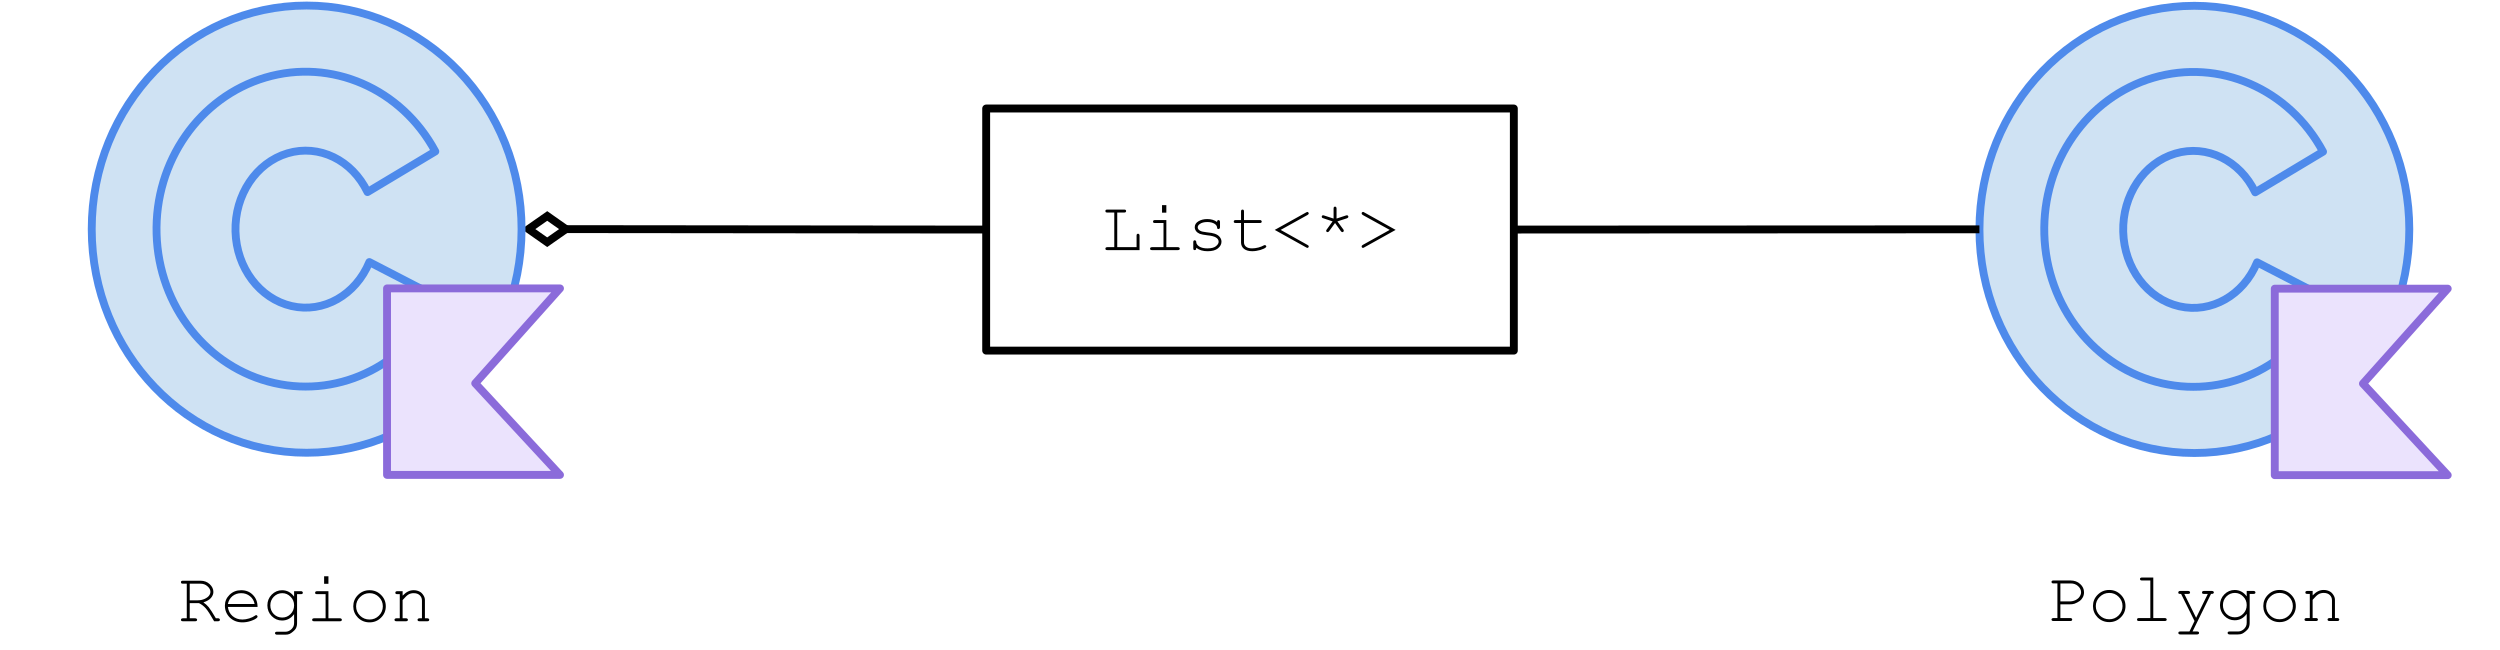
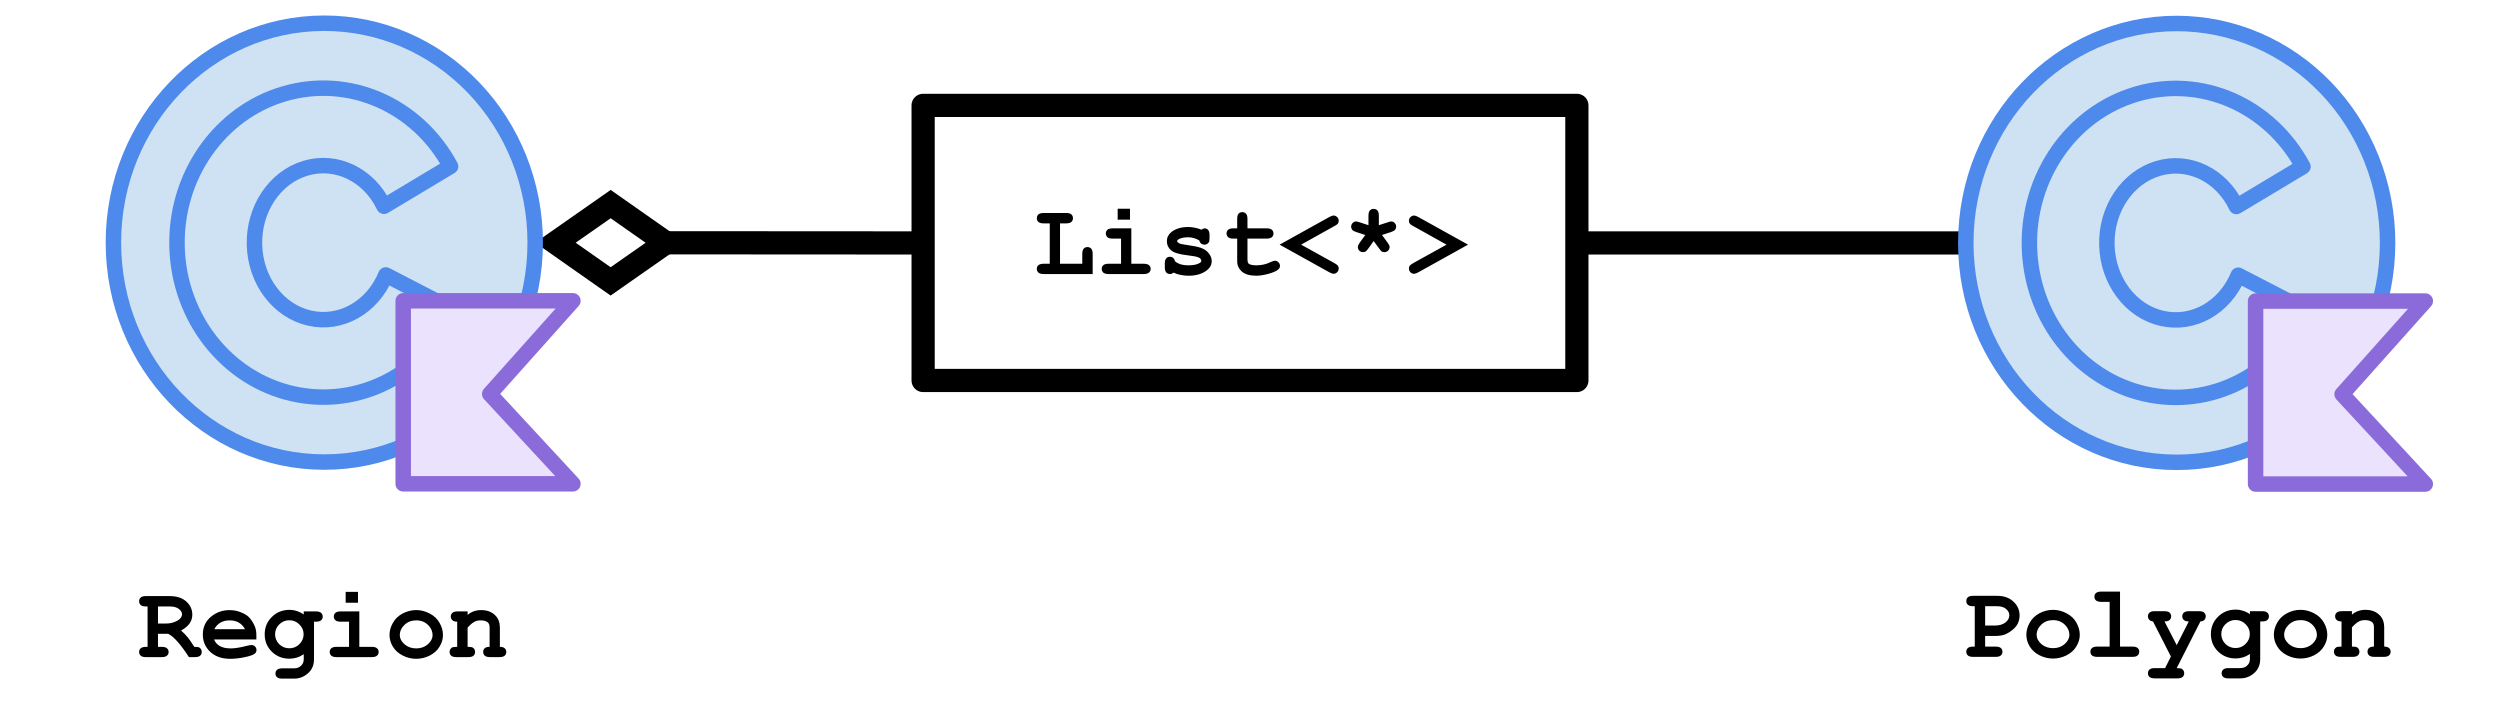
- <svg xmlns="http://www.w3.org/2000/svg" version="1.1" viewBox="0.0 0.0 317.102 82.394" fill="none" stroke="none" stroke-linecap="square" stroke-miterlimit="10">
+ <svg xmlns="http://www.w3.org/2000/svg" version="1.1" viewBox="0.0 0.0 323.15 91.843" fill="none" stroke="none" stroke-linecap="square" stroke-miterlimit="10">
  <clipPath id="p.0">
-     <path d="m0 0l317.102 0l0 82.394l-317.102 0l0 -82.394z" clip-rule="nonzero" />
+     <path d="m0 0l323.15 0l0 91.843l-323.15 0l0 -91.843z" clip-rule="nonzero" />
  </clipPath>
  <g clip-path="url(#p.0)">
-     <path fill="#000000" fill-opacity="0.0" d="m0 0l317.102 0l0 82.394l-317.102 0z" fill-rule="evenodd" />
-     <path fill="#cfe2f3" d="m251.076 29.098l0 0c0 -15.664 12.205 -28.362 27.26 -28.362l0 0c7.23 0 14.163 2.988 19.276 8.307c5.112 5.319 7.984 12.533 7.984 20.055l0 0c0 15.664 -12.205 28.362 -27.26 28.362l0 0c-15.055 0 -27.26 -12.698 -27.26 -28.362z" fill-rule="evenodd" />
-     <path stroke="#4e8aeb" stroke-width="1.0" stroke-linejoin="round" stroke-linecap="butt" d="m251.076 29.098l0 0c0 -15.664 12.205 -28.362 27.26 -28.362l0 0c7.23 0 14.163 2.988 19.276 8.307c5.112 5.319 7.984 12.533 7.984 20.055l0 0c0 15.664 -12.205 28.362 -27.26 28.362l0 0c-15.055 0 -27.26 -12.698 -27.26 -28.362z" fill-rule="evenodd" />
-     <path fill="#cfe2f3" d="m295.196 37.876l0 0c-3.822 8.244 -12.474 12.676 -20.973 10.742c-8.498 -1.934 -14.654 -9.735 -14.92 -18.909c-0.266 -9.174 5.426 -17.358 13.797 -19.837c8.371 -2.479 17.264 1.386 21.556 9.368l-8.601 5.155c-1.951 -4.073 -6.151 -6.109 -10.142 -4.918c-3.991 1.191 -6.725 5.297 -6.603 9.915c0.122 4.618 3.069 8.536 7.116 9.461c4.047 0.925 8.132 -1.385 9.864 -5.58z" fill-rule="evenodd" />
-     <path stroke="#4e8aeb" stroke-width="1.0" stroke-linejoin="round" stroke-linecap="butt" d="m295.196 37.876l0 0c-3.822 8.244 -12.474 12.676 -20.973 10.742c-8.498 -1.934 -14.654 -9.735 -14.92 -18.909c-0.266 -9.174 5.426 -17.358 13.797 -19.837c8.371 -2.479 17.264 1.386 21.556 9.368l-8.601 5.155c-1.951 -4.073 -6.151 -6.109 -10.142 -4.918c-3.991 1.191 -6.725 5.297 -6.603 9.915c0.122 4.618 3.069 8.536 7.116 9.461c4.047 0.925 8.132 -1.385 9.864 -5.58z" fill-rule="evenodd" />
-     <path fill="#000000" fill-opacity="0.0" d="m239.548 60.808l77.575 0l0 20.85l-77.575 0z" fill-rule="evenodd" />
-     <path fill="#000000" d="m261.339 76.659l0 1.734l1.266 0q0.125 0 0.172 0.062q0.062 0.047 0.062 0.125q0 0.078 -0.062 0.141q-0.047 0.047 -0.172 0.047l-2.141 0q-0.125 0 -0.188 -0.047q-0.062 -0.062 -0.062 -0.141q0 -0.078 0.062 -0.125q0.062 -0.062 0.188 -0.062l0.5 0l0 -4.391l-0.5 0q-0.125 0 -0.188 -0.047q-0.062 -0.062 -0.062 -0.141q0 -0.094 0.062 -0.141q0.062 -0.047 0.188 -0.047l2.141 0q0.766 0 1.25 0.453q0.484 0.438 0.484 1.047q0 0.359 -0.156 0.641q-0.156 0.281 -0.375 0.453q-0.344 0.234 -0.688 0.359q-0.25 0.078 -0.641 0.078l-1.141 0zm0 -0.375l1.172 0q0.406 0 0.766 -0.172q0.359 -0.188 0.516 -0.453q0.172 -0.266 0.172 -0.531q0 -0.438 -0.375 -0.781q-0.375 -0.344 -0.938 -0.344l-1.312 0l0 2.281zm8.26 0.594q0 0.844 -0.609 1.438q-0.594 0.594 -1.453 0.594q-0.859 0 -1.469 -0.594q-0.594 -0.609 -0.594 -1.438q0 -0.844 0.594 -1.438q0.609 -0.609 1.469 -0.609q0.859 0 1.453 0.594q0.609 0.594 0.609 1.453zm-0.375 0q0 -0.703 -0.5 -1.188q-0.484 -0.484 -1.188 -0.484q-0.703 0 -1.203 0.5q-0.5 0.484 -0.5 1.172q0 0.688 0.5 1.188q0.5 0.484 1.203 0.484q0.703 0 1.188 -0.484q0.5 -0.5 0.5 -1.188zm3.901 -3.625l0 5.141l1.453 0q0.125 0 0.188 0.062q0.062 0.047 0.062 0.125q0 0.078 -0.062 0.141q-0.062 0.047 -0.188 0.047l-3.281 0q-0.125 0 -0.188 -0.047q-0.047 -0.062 -0.047 -0.141q0 -0.078 0.047 -0.125q0.062 -0.062 0.188 -0.062l1.453 0l0 -4.766l-1.062 0q-0.125 0 -0.188 -0.047q-0.062 -0.062 -0.062 -0.141q0 -0.078 0.047 -0.125q0.062 -0.062 0.203 -0.062l1.438 0zm5.229 5.516l-1.703 -3.438l-0.109 0q-0.141 0 -0.203 -0.047q-0.047 -0.047 -0.047 -0.125q0 -0.062 0.031 -0.109q0.031 -0.047 0.062 -0.062q0.047 -0.031 0.156 -0.031l1.0 0q0.141 0 0.188 0.062q0.062 0.047 0.062 0.141q0 0.078 -0.062 0.125q-0.047 0.047 -0.188 0.047l-0.484 0l1.5 3.031l1.484 -3.031l-0.5 0q-0.125 0 -0.188 -0.047q-0.047 -0.047 -0.047 -0.141q0 -0.078 0.047 -0.125q0.062 -0.062 0.188 -0.062l1.016 0q0.125 0 0.188 0.062q0.062 0.047 0.062 0.141q0 0.047 -0.047 0.094q-0.031 0.047 -0.078 0.062q-0.031 0.016 -0.234 0.016l-2.344 4.766l0.578 0q0.125 0 0.188 0.047q0.062 0.047 0.062 0.141q0 0.078 -0.062 0.125q-0.062 0.062 -0.188 0.062l-2.125 0q-0.141 0 -0.203 -0.062q-0.047 -0.047 -0.047 -0.125q0 -0.094 0.047 -0.141q0.062 -0.047 0.203 -0.047l1.156 0l0.641 -1.328zm6.62 -3.125l0 -0.688l0.875 0q0.125 0 0.172 0.062q0.062 0.047 0.062 0.141q0 0.078 -0.062 0.125q-0.047 0.047 -0.172 0.047l-0.5 0l0 3.688q0 0.375 -0.156 0.672q-0.109 0.188 -0.359 0.391q-0.234 0.203 -0.438 0.297q-0.203 0.094 -0.547 0.094l-1.047 0q-0.125 0 -0.188 -0.062q-0.062 -0.047 -0.062 -0.125q0 -0.094 0.062 -0.141q0.062 -0.047 0.188 -0.047l1.062 0q0.328 0 0.578 -0.172q0.266 -0.156 0.438 -0.484q0.094 -0.188 0.094 -0.469l0 -1.109q-0.594 0.812 -1.531 0.812q-0.75 0 -1.312 -0.562q-0.547 -0.562 -0.547 -1.359q0 -0.797 0.547 -1.359q0.562 -0.562 1.312 -0.562q0.938 0 1.531 0.812zm0 1.109q0 -0.656 -0.453 -1.094q-0.438 -0.453 -1.047 -0.453q-0.625 0 -1.078 0.453q-0.438 0.453 -0.438 1.094q0 0.656 0.438 1.109q0.453 0.438 1.078 0.438q0.609 0 1.047 -0.438q0.453 -0.453 0.453 -1.109zm6.229 0.125q0 0.844 -0.609 1.438q-0.594 0.594 -1.453 0.594q-0.859 0 -1.469 -0.594q-0.594 -0.609 -0.594 -1.438q0 -0.844 0.594 -1.438q0.609 -0.609 1.469 -0.609q0.859 0 1.453 0.594q0.609 0.594 0.609 1.453zm-0.375 0q0 -0.703 -0.5 -1.188q-0.484 -0.484 -1.188 -0.484q-0.703 0 -1.203 0.5q-0.5 0.484 -0.5 1.172q0 0.688 0.5 1.188q0.5 0.484 1.203 0.484q0.703 0 1.188 -0.484q0.5 -0.5 0.5 -1.188zm2.51 -1.922l0 0.562q0.391 -0.391 0.703 -0.531q0.312 -0.156 0.703 -0.156q0.422 0 0.766 0.188q0.25 0.125 0.453 0.438q0.203 0.297 0.203 0.625l0 2.312l0.312 0q0.125 0 0.172 0.062q0.062 0.047 0.062 0.125q0 0.078 -0.062 0.141q-0.047 0.047 -0.172 0.047l-1.0 0q-0.125 0 -0.188 -0.047q-0.062 -0.062 -0.062 -0.141q0 -0.078 0.062 -0.125q0.062 -0.062 0.188 -0.062l0.312 0l0 -2.25q0 -0.406 -0.281 -0.672q-0.281 -0.266 -0.766 -0.266q-0.359 0 -0.641 0.156q-0.266 0.141 -0.766 0.719l0 2.312l0.422 0q0.141 0 0.188 0.062q0.062 0.047 0.062 0.125q0 0.078 -0.062 0.141q-0.047 0.047 -0.188 0.047l-1.203 0q-0.125 0 -0.188 -0.047q-0.062 -0.062 -0.062 -0.141q0 -0.078 0.062 -0.125q0.062 -0.062 0.188 -0.062l0.422 0l0 -3.062l-0.312 0q-0.141 0 -0.203 -0.047q-0.047 -0.047 -0.047 -0.141q0 -0.078 0.047 -0.125q0.062 -0.062 0.203 -0.062l0.672 0z" fill-rule="nonzero" />
-     <path fill="#ebe3fd" d="m288.534 36.615l0 23.654l21.937 0l-10.753 -11.612l10.753 -12.042z" fill-rule="evenodd" />
-     <path stroke="#8b6bda" stroke-width="1.0" stroke-linejoin="round" stroke-linecap="butt" d="m288.534 36.615l0 23.654l21.937 0l-10.753 -11.612l10.753 -12.042z" fill-rule="evenodd" />
-     <path fill="#000000" fill-opacity="0.0" d="m125.087 13.763l66.929 0l0 30.709l-66.929 0z" fill-rule="evenodd" />
-     <path stroke="#000000" stroke-width="1.0" stroke-linejoin="round" stroke-linecap="butt" d="m125.087 13.763l66.929 0l0 30.709l-66.929 0z" fill-rule="evenodd" />
-     <path fill="#000000" d="m141.711 26.958l0 4.391l2.453 0l0 -1.469q0 -0.125 0.047 -0.172q0.062 -0.062 0.141 -0.062q0.078 0 0.125 0.062q0.062 0.047 0.062 0.172l0 1.844l-4.078 0q-0.141 0 -0.203 -0.047q-0.047 -0.062 -0.047 -0.141q0 -0.078 0.047 -0.125q0.062 -0.062 0.203 -0.062l0.875 0l0 -4.391l-0.875 0q-0.141 0 -0.203 -0.047q-0.047 -0.062 -0.047 -0.141q0 -0.094 0.047 -0.141q0.062 -0.047 0.203 -0.047l2.125 0q0.141 0 0.188 0.047q0.062 0.047 0.062 0.141q0 0.078 -0.062 0.141q-0.047 0.047 -0.188 0.047l-0.875 0zm6.229 -0.938l0 0.953l-0.547 0l0 -0.953l0.547 0zm0 1.891l0 3.438l1.453 0q0.141 0 0.188 0.062q0.062 0.047 0.062 0.125q0 0.078 -0.062 0.141q-0.047 0.047 -0.188 0.047l-3.266 0q-0.141 0 -0.203 -0.047q-0.047 -0.062 -0.047 -0.141q0 -0.078 0.047 -0.125q0.062 -0.062 0.203 -0.062l1.453 0l0 -3.062l-1.078 0q-0.141 0 -0.203 -0.047q-0.047 -0.047 -0.047 -0.125q0 -0.094 0.047 -0.141q0.062 -0.062 0.203 -0.062l1.438 0zm6.432 0.25q0 -0.125 0.047 -0.188q0.062 -0.062 0.141 -0.062q0.078 0 0.125 0.062q0.062 0.062 0.062 0.188l0 0.641q0 0.125 -0.062 0.188q-0.047 0.062 -0.125 0.062q-0.078 0 -0.141 -0.047q-0.047 -0.047 -0.047 -0.172q-0.031 -0.25 -0.281 -0.422q-0.359 -0.25 -0.953 -0.25q-0.609 0 -0.953 0.25q-0.266 0.188 -0.266 0.422q0 0.266 0.312 0.438q0.203 0.125 0.797 0.188q0.766 0.078 1.062 0.188q0.438 0.156 0.641 0.438q0.203 0.266 0.203 0.578q0 0.469 -0.453 0.844q-0.438 0.359 -1.312 0.359q-0.875 0 -1.438 -0.438q0 0.141 -0.016 0.188q-0.016 0.047 -0.062 0.078q-0.047 0.031 -0.109 0.031q-0.078 0 -0.141 -0.047q-0.047 -0.062 -0.047 -0.203l0 -0.75q0 -0.141 0.047 -0.188q0.062 -0.062 0.141 -0.062q0.078 0 0.125 0.062q0.062 0.047 0.062 0.141q0 0.203 0.109 0.328q0.141 0.219 0.469 0.359q0.344 0.141 0.844 0.141q0.719 0 1.062 -0.266q0.359 -0.281 0.359 -0.578q0 -0.344 -0.359 -0.547q-0.359 -0.203 -1.047 -0.266q-0.688 -0.078 -0.984 -0.188q-0.297 -0.125 -0.469 -0.344q-0.172 -0.234 -0.172 -0.5q0 -0.469 0.469 -0.75q0.469 -0.281 1.109 -0.281q0.766 0 1.25 0.375zm3.417 -0.25l2.016 0q0.125 0 0.172 0.062q0.062 0.047 0.062 0.141q0 0.078 -0.062 0.125q-0.047 0.047 -0.172 0.047l-2.016 0l0 2.469q0 0.312 0.25 0.531q0.266 0.219 0.766 0.219q0.375 0 0.812 -0.109q0.438 -0.125 0.672 -0.266q0.094 -0.047 0.141 -0.047q0.078 0 0.125 0.062q0.062 0.047 0.062 0.109q0 0.078 -0.062 0.125q-0.141 0.156 -0.688 0.328q-0.547 0.156 -1.031 0.156q-0.656 0 -1.047 -0.297q-0.375 -0.312 -0.375 -0.812l0 -2.469l-0.672 0q-0.141 0 -0.203 -0.047q-0.047 -0.047 -0.047 -0.141q0 -0.078 0.047 -0.125q0.062 -0.062 0.203 -0.062l0.672 0l0 -1.078q0 -0.141 0.047 -0.188q0.062 -0.062 0.141 -0.062q0.094 0 0.141 0.062q0.047 0.047 0.047 0.188l0 1.078zm3.901 1.25l3.984 -2.219q0.094 -0.062 0.141 -0.062q0.078 0 0.125 0.062q0.062 0.047 0.062 0.125q0 0.109 -0.156 0.203l-3.406 1.891l3.406 1.906q0.156 0.078 0.156 0.188q0 0.078 -0.062 0.141q-0.047 0.047 -0.125 0.047q-0.047 0 -0.141 -0.062l-3.984 -2.219zm7.463 -1.438l0 -1.266q0 -0.141 0.047 -0.188q0.062 -0.062 0.141 -0.062q0.078 0 0.125 0.062q0.062 0.047 0.062 0.188l0 1.266l1.188 -0.391q0.094 -0.031 0.141 -0.031q0.062 0 0.109 0.062q0.062 0.047 0.062 0.125q0 0.062 -0.047 0.109q-0.031 0.047 -0.141 0.094l-1.203 0.391l0.75 1.016q0.062 0.094 0.062 0.156q0 0.078 -0.062 0.141q-0.047 0.047 -0.125 0.047q-0.094 0 -0.188 -0.125l-0.734 -1.031l-0.75 1.031q-0.094 0.125 -0.188 0.125q-0.078 0 -0.141 -0.047q-0.047 -0.062 -0.047 -0.141q0 -0.062 0.078 -0.156l0.734 -1.016l-1.203 -0.406q-0.109 -0.031 -0.141 -0.078q-0.031 -0.047 -0.031 -0.109q0 -0.078 0.047 -0.125q0.047 -0.062 0.125 -0.062q0.047 0 0.125 0.031l1.203 0.391zm7.87 1.438l-3.984 2.219q-0.094 0.062 -0.156 0.062q-0.062 0 -0.125 -0.047q-0.047 -0.062 -0.047 -0.141q0 -0.109 0.141 -0.188l3.422 -1.906l-3.422 -1.891q-0.141 -0.094 -0.141 -0.203q0 -0.078 0.047 -0.125q0.062 -0.062 0.141 -0.062q0.047 0 0.141 0.062l3.984 2.219z" fill-rule="nonzero" />
-     <path fill="#000000" fill-opacity="0.0" d="m125.087 29.118l-58.929 -0.063" fill-rule="evenodd" />
-     <path stroke="#000000" stroke-width="1.0" stroke-linejoin="round" stroke-linecap="butt" d="m125.087 29.118l-53.301 -0.057" fill-rule="evenodd" />
-     <path stroke="#000000" stroke-width="1.0" stroke-linecap="butt" d="m71.786 29.061l-2.376 -1.668l-2.38 1.663l2.376 1.668z" fill-rule="evenodd" />
-     <path fill="#000000" fill-opacity="0.0" d="m192.016 29.118l59.055 -0.031" fill-rule="evenodd" />
-     <path stroke="#000000" stroke-width="1.0" stroke-linejoin="round" stroke-linecap="butt" d="m192.016 29.118l59.055 -0.031" fill-rule="evenodd" />
-     <path fill="#cfe2f3" d="m11.635 29.065l0 0c0 -15.664 12.205 -28.362 27.26 -28.362l0 0c7.23 0 14.163 2.988 19.276 8.307c5.112 5.319 7.984 12.533 7.984 20.055l0 0c0 15.664 -12.205 28.362 -27.26 28.362l0 0c-15.055 0 -27.26 -12.698 -27.26 -28.362z" fill-rule="evenodd" />
-     <path stroke="#4e8aeb" stroke-width="1.0" stroke-linejoin="round" stroke-linecap="butt" d="m11.635 29.065l0 0c0 -15.664 12.205 -28.362 27.26 -28.362l0 0c7.23 0 14.163 2.988 19.276 8.307c5.112 5.319 7.984 12.533 7.984 20.055l0 0c0 15.664 -12.205 28.362 -27.26 28.362l0 0c-15.055 0 -27.26 -12.698 -27.26 -28.362z" fill-rule="evenodd" />
-     <path fill="#cfe2f3" d="m55.755 37.843l0 0c-3.822 8.244 -12.474 12.676 -20.973 10.742c-8.498 -1.934 -14.654 -9.735 -14.92 -18.909c-0.266 -9.174 5.426 -17.358 13.797 -19.837c8.371 -2.479 17.264 1.386 21.556 9.368l-8.601 5.155c-1.951 -4.073 -6.15 -6.109 -10.142 -4.918c-3.991 1.191 -6.725 5.297 -6.603 9.915c0.122 4.618 3.069 8.536 7.116 9.461c4.047 0.925 8.132 -1.385 9.864 -5.58z" fill-rule="evenodd" />
-     <path stroke="#4e8aeb" stroke-width="1.0" stroke-linejoin="round" stroke-linecap="butt" d="m55.755 37.843l0 0c-3.822 8.244 -12.474 12.676 -20.973 10.742c-8.498 -1.934 -14.654 -9.735 -14.92 -18.909c-0.266 -9.174 5.426 -17.358 13.797 -19.837c8.371 -2.479 17.264 1.386 21.556 9.368l-8.601 5.155c-1.951 -4.073 -6.15 -6.109 -10.142 -4.918c-3.991 1.191 -6.725 5.297 -6.603 9.915c0.122 4.618 3.069 8.536 7.116 9.461c4.047 0.925 8.132 -1.385 9.864 -5.58z" fill-rule="evenodd" />
-     <path fill="#000000" fill-opacity="0.0" d="m-0.02 60.84l77.575 0l0 20.85l-77.575 0z" fill-rule="evenodd" />
-     <path fill="#000000" d="m24.065 76.503l0 1.922l0.688 0q0.125 0 0.188 0.062q0.062 0.047 0.062 0.125q0 0.078 -0.062 0.141q-0.062 0.047 -0.188 0.047l-1.547 0q-0.141 0 -0.203 -0.047q-0.047 -0.062 -0.047 -0.141q0 -0.078 0.047 -0.125q0.062 -0.062 0.203 -0.062l0.484 0l0 -4.391l-0.484 0q-0.141 0 -0.203 -0.047q-0.047 -0.062 -0.047 -0.141q0 -0.094 0.047 -0.141q0.062 -0.047 0.203 -0.047l2.219 0q0.703 0 1.172 0.438q0.469 0.438 0.469 0.984q0 0.391 -0.297 0.75q-0.281 0.344 -0.969 0.578q0.391 0.266 0.672 0.609q0.281 0.344 0.906 1.406l0.281 0q0.125 0 0.172 0.062q0.062 0.047 0.062 0.125q0 0.078 -0.062 0.141q-0.047 0.047 -0.172 0.047l-0.5 0q-0.688 -1.219 -1.062 -1.641q-0.375 -0.422 -0.859 -0.656l-1.172 0zm0 -0.359l1.0 0q0.484 0 0.875 -0.172q0.406 -0.188 0.578 -0.422q0.172 -0.234 0.172 -0.484q0 -0.375 -0.375 -0.703q-0.359 -0.328 -0.891 -0.328l-1.359 0l0 2.109zm8.604 0.844l-3.766 0q0.094 0.719 0.594 1.156q0.516 0.438 1.25 0.438q0.406 0 0.859 -0.141q0.453 -0.141 0.75 -0.359q0.078 -0.062 0.141 -0.062q0.062 0 0.109 0.062q0.062 0.047 0.062 0.109q0 0.078 -0.062 0.156q-0.219 0.219 -0.766 0.406q-0.531 0.188 -1.094 0.188q-0.953 0 -1.594 -0.609q-0.625 -0.625 -0.625 -1.516q0 -0.797 0.594 -1.375q0.594 -0.578 1.469 -0.578q0.906 0 1.484 0.594q0.594 0.594 0.594 1.531zm-0.375 -0.375q-0.109 -0.609 -0.578 -0.984q-0.469 -0.391 -1.125 -0.391q-0.641 0 -1.109 0.375q-0.453 0.375 -0.578 1.0l3.391 0zm5.01 -0.938l0 -0.688l0.875 0q0.125 0 0.172 0.062q0.062 0.047 0.062 0.141q0 0.078 -0.062 0.125q-0.047 0.047 -0.172 0.047l-0.5 0l0 3.688q0 0.375 -0.156 0.672q-0.109 0.188 -0.359 0.391q-0.234 0.203 -0.438 0.297q-0.203 0.094 -0.547 0.094l-1.047 0q-0.125 0 -0.188 -0.062q-0.062 -0.047 -0.062 -0.125q0 -0.094 0.062 -0.141q0.062 -0.047 0.188 -0.047l1.062 0q0.328 0 0.578 -0.172q0.266 -0.156 0.438 -0.484q0.094 -0.188 0.094 -0.469l0 -1.109q-0.594 0.812 -1.531 0.812q-0.75 0 -1.312 -0.562q-0.547 -0.562 -0.547 -1.359q0 -0.797 0.547 -1.359q0.562 -0.562 1.312 -0.562q0.938 0 1.531 0.812zm0 1.109q0 -0.656 -0.453 -1.094q-0.438 -0.453 -1.047 -0.453q-0.625 0 -1.078 0.453q-0.438 0.453 -0.438 1.094q0 0.656 0.438 1.109q0.453 0.438 1.078 0.438q0.609 0 1.047 -0.438q0.453 -0.453 0.453 -1.109zm4.354 -3.688l0 0.953l-0.547 0l0 -0.953l0.547 0zm0 1.891l0 3.438l1.453 0q0.141 0 0.188 0.062q0.062 0.047 0.062 0.125q0 0.078 -0.062 0.141q-0.047 0.047 -0.188 0.047l-3.266 0q-0.141 0 -0.203 -0.047q-0.047 -0.062 -0.047 -0.141q0 -0.078 0.047 -0.125q0.062 -0.062 0.203 -0.062l1.453 0l0 -3.062l-1.078 0q-0.141 0 -0.203 -0.047q-0.047 -0.047 -0.047 -0.125q0 -0.094 0.047 -0.141q0.062 -0.062 0.203 -0.062l1.438 0zm7.276 1.922q0 0.844 -0.609 1.438q-0.594 0.594 -1.453 0.594q-0.859 0 -1.469 -0.594q-0.594 -0.609 -0.594 -1.438q0 -0.844 0.594 -1.438q0.609 -0.609 1.469 -0.609q0.859 0 1.453 0.594q0.609 0.594 0.609 1.453zm-0.375 0q0 -0.703 -0.5 -1.188q-0.484 -0.484 -1.188 -0.484q-0.703 0 -1.203 0.5q-0.5 0.484 -0.5 1.172q0 0.688 0.5 1.188q0.5 0.484 1.203 0.484q0.703 0 1.188 -0.484q0.5 -0.5 0.5 -1.188zm2.51 -1.922l0 0.562q0.391 -0.391 0.703 -0.531q0.312 -0.156 0.703 -0.156q0.422 0 0.766 0.188q0.25 0.125 0.453 0.438q0.203 0.297 0.203 0.625l0 2.312l0.312 0q0.125 0 0.172 0.062q0.062 0.047 0.062 0.125q0 0.078 -0.062 0.141q-0.047 0.047 -0.172 0.047l-1.0 0q-0.125 0 -0.188 -0.047q-0.062 -0.062 -0.062 -0.141q0 -0.078 0.062 -0.125q0.062 -0.062 0.188 -0.062l0.312 0l0 -2.25q0 -0.406 -0.281 -0.672q-0.281 -0.266 -0.766 -0.266q-0.359 0 -0.641 0.156q-0.266 0.141 -0.766 0.719l0 2.312l0.422 0q0.141 0 0.188 0.062q0.062 0.047 0.062 0.125q0 0.078 -0.062 0.141q-0.047 0.047 -0.188 0.047l-1.203 0q-0.125 0 -0.188 -0.047q-0.062 -0.062 -0.062 -0.141q0 -0.078 0.062 -0.125q0.062 -0.062 0.188 -0.062l0.422 0l0 -3.062l-0.312 0q-0.141 0 -0.203 -0.047q-0.047 -0.047 -0.047 -0.141q0 -0.078 0.047 -0.125q0.062 -0.062 0.203 -0.062l0.672 0z" fill-rule="nonzero" />
-     <path fill="#ebe3fd" d="m49.093 36.582l0 23.654l21.937 0l-10.753 -11.612l10.753 -12.042z" fill-rule="evenodd" />
-     <path stroke="#8b6bda" stroke-width="1.0" stroke-linejoin="round" stroke-linecap="butt" d="m49.093 36.582l0 23.654l21.937 0l-10.753 -11.612l10.753 -12.042z" fill-rule="evenodd" />
+     <path fill="#000000" fill-opacity="0.0" d="m0 0l323.15 0l0 91.843l-323.15 0z" fill-rule="evenodd" />
+     <path fill="#000000" fill-opacity="0.0" d="m119.323 31.402l-50.142 -0.031" fill-rule="evenodd" />
+     <path stroke="#000000" stroke-width="3.0" stroke-linejoin="round" stroke-linecap="butt" d="m119.323 31.402l-33.257 -0.021" fill-rule="evenodd" />
+     <path stroke="#000000" stroke-width="3.0" stroke-linecap="butt" d="m86.066 31.381l-7.132 -5l-7.138 4.991l7.132 5z" fill-rule="evenodd" />
+     <path fill="#000000" fill-opacity="0.0" d="m203.827 31.402l50.268 0" fill-rule="evenodd" />
+     <path stroke="#000000" stroke-width="3.0" stroke-linejoin="round" stroke-linecap="butt" d="m203.827 31.402l50.268 0" fill-rule="evenodd" />
+     <path fill="#cfe2f3" d="m254.099 31.397l0 0c0 -15.664 12.205 -28.362 27.26 -28.362l0 0c7.23 0 14.163 2.988 19.276 8.307c5.112 5.319 7.984 12.533 7.984 20.055l0 0c0 15.664 -12.205 28.362 -27.26 28.362l0 0c-15.055 0 -27.26 -12.698 -27.26 -28.362z" fill-rule="evenodd" />
+     <path stroke="#4e8aeb" stroke-width="2.0" stroke-linejoin="round" stroke-linecap="butt" d="m254.099 31.397l0 0c0 -15.664 12.205 -28.362 27.26 -28.362l0 0c7.23 0 14.163 2.988 19.276 8.307c5.112 5.319 7.984 12.533 7.984 20.055l0 0c0 15.664 -12.205 28.362 -27.26 28.362l0 0c-15.055 0 -27.26 -12.698 -27.26 -28.362z" fill-rule="evenodd" />
+     <path fill="#cfe2f3" d="m298.22 40.175l0 0c-3.822 8.244 -12.474 12.676 -20.973 10.742c-8.498 -1.934 -14.654 -9.735 -14.92 -18.909c-0.266 -9.174 5.426 -17.358 13.797 -19.837c8.371 -2.479 17.264 1.386 21.556 9.368l-8.601 5.155c-1.951 -4.073 -6.151 -6.109 -10.142 -4.918c-3.991 1.191 -6.725 5.297 -6.603 9.915c0.122 4.618 3.069 8.536 7.116 9.461c4.047 0.925 8.132 -1.385 9.864 -5.58z" fill-rule="evenodd" />
+     <path stroke="#4e8aeb" stroke-width="2.0" stroke-linejoin="round" stroke-linecap="butt" d="m298.22 40.175l0 0c-3.822 8.244 -12.474 12.676 -20.973 10.742c-8.498 -1.934 -14.654 -9.735 -14.92 -18.909c-0.266 -9.174 5.426 -17.358 13.797 -19.837c8.371 -2.479 17.264 1.386 21.556 9.368l-8.601 5.155c-1.951 -4.073 -6.151 -6.109 -10.142 -4.918c-3.991 1.191 -6.725 5.297 -6.603 9.915c0.122 4.618 3.069 8.536 7.116 9.461c4.047 0.925 8.132 -1.385 9.864 -5.58z" fill-rule="evenodd" />
+     <path fill="#000000" fill-opacity="0.0" d="m242.572 63.108l77.575 0l0 25.701l-77.575 0z" fill-rule="evenodd" />
+     <path fill="#000000" d="m256.6 82.204l0 1.375l1.344 0q0.484 0 0.688 0.188q0.203 0.172 0.203 0.484q0 0.281 -0.203 0.469q-0.203 0.188 -0.688 0.188l-2.891 0q-0.484 0 -0.688 -0.188q-0.203 -0.188 -0.203 -0.484q0 -0.297 0.203 -0.469q0.203 -0.188 0.688 -0.188l0.203 0l0 -5.219l-0.203 0q-0.484 0 -0.688 -0.188q-0.203 -0.188 -0.203 -0.484q0 -0.297 0.203 -0.484q0.203 -0.188 0.688 -0.188l3.062 0q1.359 0 2.141 0.75q0.797 0.734 0.797 1.797q0 0.578 -0.266 1.094q-0.203 0.391 -0.672 0.781q-0.469 0.375 -0.969 0.578q-0.484 0.188 -1.297 0.188l-1.25 0zm0 -1.344l1.234 0q0.875 0 1.375 -0.391q0.516 -0.391 0.516 -0.938q0 -0.469 -0.422 -0.812q-0.406 -0.359 -1.172 -0.359l-1.531 0l0 2.5zm12.233 1.203q0 0.766 -0.438 1.484q-0.422 0.719 -1.266 1.156q-0.844 0.422 -1.75 0.422q-0.922 0 -1.75 -0.422q-0.828 -0.422 -1.266 -1.141q-0.438 -0.719 -0.438 -1.516q0 -0.797 0.438 -1.562q0.438 -0.781 1.266 -1.219q0.844 -0.438 1.75 -0.438q0.906 0 1.75 0.453q0.844 0.438 1.266 1.203q0.438 0.766 0.438 1.578zm-1.344 0q0 -0.641 -0.453 -1.172q-0.641 -0.734 -1.656 -0.734q-0.906 0 -1.516 0.578q-0.609 0.578 -0.609 1.344q0 0.625 0.609 1.172q0.625 0.531 1.516 0.531q0.891 0 1.5 -0.531q0.609 -0.547 0.609 -1.188zm6.545 -5.594l0 7.109l1.594 0q0.484 0 0.688 0.188q0.203 0.172 0.203 0.484q0 0.281 -0.203 0.469q-0.203 0.188 -0.688 0.188l-4.531 0q-0.484 0 -0.688 -0.188q-0.203 -0.188 -0.203 -0.484q0 -0.297 0.203 -0.469q0.203 -0.188 0.688 -0.188l1.594 0l0 -5.781l-1.062 0q-0.484 0 -0.703 -0.188q-0.203 -0.188 -0.203 -0.484q0 -0.281 0.203 -0.469q0.219 -0.188 0.703 -0.188l2.406 0zm6.576 8.391l-2.312 -4.531q-0.312 -0.031 -0.484 -0.219q-0.172 -0.188 -0.172 -0.438q0 -0.297 0.203 -0.484q0.203 -0.188 0.688 -0.188l1.219 0q0.484 0 0.688 0.188q0.203 0.188 0.203 0.484q0 0.281 -0.203 0.469q-0.203 0.188 -0.656 0.188l1.578 3.062l1.562 -3.062q-0.422 0 -0.641 -0.188q-0.203 -0.188 -0.203 -0.484q0 -0.281 0.203 -0.469q0.219 -0.188 0.688 -0.188l1.266 0q0.469 0 0.672 0.188q0.203 0.188 0.203 0.484q0 0.266 -0.172 0.453q-0.172 0.188 -0.516 0.203l-3.062 6.031q0.5 0 0.656 0.094q0.312 0.203 0.312 0.578q0 0.297 -0.203 0.469q-0.203 0.188 -0.688 0.188l-2.906 0q-0.484 0 -0.688 -0.188q-0.203 -0.172 -0.203 -0.469q0 -0.297 0.203 -0.484q0.203 -0.188 0.688 -0.188l1.328 0l0.75 -1.5zm10.217 -5.469l0 -0.391l1.562 0q0.484 0 0.688 0.188q0.203 0.188 0.203 0.484q0 0.281 -0.203 0.469q-0.203 0.188 -0.688 0.188l-0.234 0l0 4.859q0 0.703 -0.297 1.219q-0.297 0.531 -0.906 0.906q-0.609 0.375 -1.375 0.375l-1.516 0q-0.484 0 -0.688 -0.188q-0.203 -0.172 -0.203 -0.469q0 -0.297 0.203 -0.484q0.203 -0.188 0.688 -0.188l1.469 0q0.625 0 0.953 -0.344q0.344 -0.328 0.344 -0.828l0 -0.656q-0.438 0.297 -0.906 0.438q-0.453 0.141 -0.938 0.141q-1.359 0 -2.281 -0.906q-0.922 -0.906 -0.922 -2.25q0 -1.328 0.922 -2.234q0.922 -0.922 2.281 -0.922q0.5 0 0.953 0.156q0.469 0.141 0.891 0.438zm-0.016 2.562q0 -0.734 -0.547 -1.266q-0.531 -0.547 -1.297 -0.547q-0.766 0 -1.312 0.547q-0.531 0.531 -0.531 1.266q0 0.734 0.531 1.281q0.547 0.531 1.312 0.531q0.766 0 1.297 -0.531q0.547 -0.547 0.547 -1.281zm10.014 0.109q0 0.766 -0.438 1.484q-0.422 0.719 -1.266 1.156q-0.844 0.422 -1.75 0.422q-0.922 0 -1.75 -0.422q-0.828 -0.422 -1.266 -1.141q-0.438 -0.719 -0.438 -1.516q0 -0.797 0.438 -1.562q0.438 -0.781 1.266 -1.219q0.844 -0.438 1.75 -0.438q0.906 0 1.75 0.453q0.844 0.438 1.266 1.203q0.438 0.766 0.438 1.578zm-1.344 0q0 -0.641 -0.453 -1.172q-0.641 -0.734 -1.656 -0.734q-0.906 0 -1.516 0.578q-0.609 0.578 -0.609 1.344q0 0.625 0.609 1.172q0.625 0.531 1.516 0.531q0.891 0 1.5 -0.531q0.609 -0.547 0.609 -1.188zm4.529 -3.062l0 0.453q0.359 -0.312 0.797 -0.469q0.438 -0.156 0.953 -0.156q1.188 0 1.875 0.734q0.547 0.578 0.547 1.531l0 2.484q0.422 0 0.625 0.188q0.203 0.172 0.203 0.484q0 0.281 -0.203 0.469q-0.203 0.188 -0.688 0.188l-1.203 0q-0.484 0 -0.688 -0.188q-0.203 -0.188 -0.203 -0.484q0 -0.297 0.188 -0.469q0.203 -0.188 0.641 -0.188l0 -2.531q0 -0.422 -0.234 -0.625q-0.312 -0.266 -0.922 -0.266q-0.469 0 -0.812 0.188q-0.344 0.172 -0.875 0.75l0 2.484q0.5 0 0.656 0.094q0.312 0.188 0.312 0.578q0 0.281 -0.203 0.469q-0.203 0.188 -0.688 0.188l-1.516 0q-0.484 0 -0.688 -0.188q-0.203 -0.188 -0.203 -0.484q0 -0.359 0.312 -0.562q0.156 -0.094 0.672 -0.094l0 -3.25q-0.422 0 -0.625 -0.188q-0.203 -0.188 -0.203 -0.484q0 -0.281 0.203 -0.469q0.203 -0.188 0.688 -0.188l1.281 0z" fill-rule="nonzero" />
+     <path fill="#ebe3fd" d="m291.557 38.914l0 23.654l21.937 0l-10.753 -11.612l10.753 -12.042z" fill-rule="evenodd" />
+     <path stroke="#8b6bda" stroke-width="2.0" stroke-linejoin="round" stroke-linecap="butt" d="m291.557 38.914l0 23.654l21.937 0l-10.753 -11.612l10.753 -12.042z" fill-rule="evenodd" />
+     <path fill="#000000" fill-opacity="0.0" d="m119.323 13.622l84.504 0l0 35.559l-84.504 0z" fill-rule="evenodd" />
+     <path stroke="#000000" stroke-width="3.0" stroke-linejoin="round" stroke-linecap="butt" d="m119.323 13.622l84.504 0l0 35.559l-84.504 0z" fill-rule="evenodd" />
+     <path fill="#000000" d="m137.019 28.875l0 5.219l2.875 0l0 -1.266q0 -0.484 0.188 -0.688q0.188 -0.203 0.484 -0.203q0.297 0 0.484 0.203q0.188 0.203 0.188 0.688l0 2.594l-6.328 0q-0.469 0 -0.688 -0.188q-0.203 -0.188 -0.203 -0.484q0 -0.297 0.203 -0.469q0.219 -0.188 0.688 -0.188l0.781 0l0 -5.219l-0.781 0q-0.469 0 -0.688 -0.188q-0.203 -0.188 -0.203 -0.484q0 -0.297 0.203 -0.484q0.219 -0.188 0.688 -0.188l2.891 0q0.484 0 0.688 0.188q0.203 0.188 0.203 0.484q0 0.297 -0.203 0.484q-0.203 0.188 -0.688 0.188l-0.781 0zm9.045 -1.891l0 1.406l-1.594 0l0 -1.406l1.594 0zm0.172 2.531l0 4.578l1.609 0q0.469 0 0.672 0.188q0.219 0.172 0.219 0.484q0 0.281 -0.219 0.469q-0.203 0.188 -0.672 0.188l-4.547 0q-0.469 0 -0.688 -0.188q-0.203 -0.188 -0.203 -0.484q0 -0.297 0.203 -0.469q0.219 -0.188 0.688 -0.188l1.609 0l0 -3.25l-1.078 0q-0.469 0 -0.688 -0.188q-0.203 -0.188 -0.203 -0.484q0 -0.281 0.203 -0.469q0.203 -0.188 0.688 -0.188l2.406 0zm8.779 1.562q-0.328 -0.203 -0.688 -0.297q-0.344 -0.109 -0.734 -0.109q-0.781 0 -1.234 0.25q-0.203 0.109 -0.203 0.25q0 0.141 0.266 0.281q0.219 0.109 0.938 0.203q1.328 0.188 1.844 0.375q0.688 0.234 1.047 0.719q0.375 0.469 0.375 1.0q0 0.703 -0.625 1.188q-0.906 0.703 -2.344 0.703q-0.578 0 -1.078 -0.109q-0.484 -0.094 -0.891 -0.297q-0.109 0.094 -0.219 0.141q-0.109 0.047 -0.219 0.047q-0.312 0 -0.5 -0.203q-0.188 -0.219 -0.188 -0.688l0 -0.453q0 -0.484 0.188 -0.688q0.188 -0.203 0.484 -0.203q0.234 0 0.391 0.141q0.172 0.125 0.266 0.453q0.297 0.25 0.719 0.391q0.438 0.125 1.0 0.125q0.922 0 1.422 -0.281q0.25 -0.141 0.25 -0.297q0 -0.266 -0.344 -0.438q-0.344 -0.156 -1.422 -0.281q-1.609 -0.172 -2.156 -0.656q-0.531 -0.469 -0.531 -1.172q0 -0.703 0.594 -1.188q0.828 -0.641 2.156 -0.641q0.453 0 0.875 0.094q0.438 0.078 0.828 0.25q0.125 -0.078 0.234 -0.125q0.109 -0.047 0.188 -0.047q0.281 0 0.453 0.203q0.188 0.203 0.188 0.688l0 0.328q0 0.438 -0.094 0.594q-0.219 0.297 -0.578 0.297q-0.234 0 -0.422 -0.141q-0.172 -0.156 -0.234 -0.406zm6.233 -0.234l0 2.672q0 0.438 0.172 0.578q0.281 0.203 0.984 0.203q1.016 0 1.875 -0.438q0.344 -0.156 0.531 -0.156q0.25 0 0.438 0.203q0.203 0.188 0.203 0.469q0 0.25 -0.203 0.438q-0.328 0.312 -1.266 0.578q-0.938 0.25 -1.578 0.25q-1.25 0 -1.875 -0.531q-0.609 -0.547 -0.609 -1.328l0 -2.938l-0.484 0q-0.484 0 -0.688 -0.188q-0.203 -0.188 -0.203 -0.484q0 -0.281 0.203 -0.469q0.203 -0.188 0.688 -0.188l0.484 0l0 -1.203q0 -0.484 0.172 -0.688q0.188 -0.203 0.484 -0.203q0.297 0 0.484 0.203q0.188 0.203 0.188 0.688l0 1.203l2.469 0q0.484 0 0.688 0.188q0.203 0.188 0.203 0.484q0 0.281 -0.203 0.469q-0.203 0.188 -0.688 0.188l-2.469 0zm6.936 0.781l4.312 2.391q0.328 0.188 0.438 0.328q0.109 0.141 0.109 0.359q0 0.281 -0.203 0.484q-0.203 0.203 -0.469 0.203q-0.172 0 -0.531 -0.188l-6.438 -3.578l6.438 -3.578q0.359 -0.188 0.516 -0.188q0.281 0 0.484 0.203q0.203 0.188 0.203 0.469q0 0.219 -0.109 0.375q-0.109 0.141 -0.438 0.312l-4.312 2.406zm8.295 -1.25l-1.156 -0.375q-0.406 -0.125 -0.516 -0.281q-0.156 -0.188 -0.156 -0.422q0 -0.266 0.188 -0.469q0.203 -0.203 0.438 -0.203q0.156 0 0.469 0.109l1.141 0.375l0 -1.219q0 -0.484 0.188 -0.688q0.188 -0.203 0.484 -0.203q0.297 0 0.484 0.203q0.188 0.203 0.188 0.688l0 1.219l1.156 -0.375q0.312 -0.109 0.453 -0.109q0.25 0 0.438 0.203q0.188 0.188 0.188 0.469q0 0.234 -0.141 0.406q-0.125 0.156 -0.531 0.297l-1.156 0.375l0.719 0.984q0.266 0.359 0.266 0.562q0 0.281 -0.203 0.484q-0.188 0.188 -0.469 0.188q-0.203 0 -0.344 -0.078q-0.125 -0.094 -0.328 -0.375l-0.719 -0.984l-0.703 0.984q-0.203 0.281 -0.344 0.375q-0.141 0.078 -0.328 0.078q-0.281 0 -0.484 -0.188q-0.188 -0.203 -0.188 -0.484q0 -0.203 0.25 -0.562l0.719 -0.984zm10.498 1.25l-4.312 -2.406q-0.328 -0.172 -0.438 -0.312q-0.109 -0.156 -0.109 -0.375q0 -0.281 0.203 -0.469q0.203 -0.203 0.469 -0.203q0.172 0 0.531 0.188l6.438 3.578l-6.438 3.578q-0.359 0.188 -0.531 0.188q-0.266 0 -0.469 -0.188q-0.203 -0.203 -0.203 -0.5q0 -0.219 0.109 -0.359q0.109 -0.141 0.438 -0.328l4.312 -2.391z" fill-rule="nonzero" />
+     <path fill="#cfe2f3" d="m14.659 31.364l0 0c0 -15.664 12.205 -28.362 27.26 -28.362l0 0c7.23 0 14.163 2.988 19.276 8.307c5.112 5.319 7.984 12.533 7.984 20.055l0 0c0 15.664 -12.205 28.362 -27.26 28.362l0 0c-15.055 0 -27.26 -12.698 -27.26 -28.362z" fill-rule="evenodd" />
+     <path stroke="#4e8aeb" stroke-width="2.0" stroke-linejoin="round" stroke-linecap="butt" d="m14.659 31.364l0 0c0 -15.664 12.205 -28.362 27.26 -28.362l0 0c7.23 0 14.163 2.988 19.276 8.307c5.112 5.319 7.984 12.533 7.984 20.055l0 0c0 15.664 -12.205 28.362 -27.26 28.362l0 0c-15.055 0 -27.26 -12.698 -27.26 -28.362z" fill-rule="evenodd" />
+     <path fill="#cfe2f3" d="m58.779 40.143l0 0c-3.822 8.244 -12.474 12.676 -20.973 10.742c-8.498 -1.934 -14.654 -9.735 -14.92 -18.909c-0.266 -9.174 5.426 -17.358 13.797 -19.837c8.371 -2.479 17.264 1.386 21.556 9.368l-8.601 5.155c-1.951 -4.073 -6.15 -6.109 -10.142 -4.918c-3.991 1.191 -6.725 5.297 -6.603 9.915c0.122 4.618 3.069 8.536 7.116 9.461c4.047 0.925 8.132 -1.385 9.864 -5.58z" fill-rule="evenodd" />
+     <path stroke="#4e8aeb" stroke-width="2.0" stroke-linejoin="round" stroke-linecap="butt" d="m58.779 40.143l0 0c-3.822 8.244 -12.474 12.676 -20.973 10.742c-8.498 -1.934 -14.654 -9.735 -14.92 -18.909c-0.266 -9.174 5.426 -17.358 13.797 -19.837c8.371 -2.479 17.264 1.386 21.556 9.368l-8.601 5.155c-1.951 -4.073 -6.15 -6.109 -10.142 -4.918c-3.991 1.191 -6.725 5.297 -6.603 9.915c0.122 4.618 3.069 8.536 7.116 9.461c4.047 0.925 8.132 -1.385 9.864 -5.58z" fill-rule="evenodd" />
+     <path fill="#000000" fill-opacity="0.0" d="m3.003 63.139l77.575 0l0 25.701l-77.575 0z" fill-rule="evenodd" />
+     <path fill="#000000" d="m20.421 81.923l0 1.688l0.484 0q0.469 0 0.672 0.188q0.219 0.172 0.219 0.484q0 0.281 -0.219 0.469q-0.203 0.188 -0.672 0.188l-2.031 0q-0.484 0 -0.688 -0.188q-0.203 -0.188 -0.203 -0.484q0 -0.297 0.203 -0.469q0.219 -0.188 0.688 -0.188l0.203 0l0 -5.219l-0.203 0q-0.484 0 -0.688 -0.188q-0.203 -0.188 -0.203 -0.484q0 -0.297 0.203 -0.484q0.203 -0.188 0.688 -0.188l3.016 0q1.422 0 2.188 0.703q0.781 0.703 0.781 1.703q0 0.625 -0.359 1.141q-0.359 0.5 -1.094 0.906q0.422 0.359 0.906 0.938q0.297 0.375 0.797 1.172q0.516 0 0.672 0.094q0.297 0.203 0.297 0.578q0 0.281 -0.203 0.469q-0.203 0.188 -0.688 0.188l-0.766 0q-1.609 -2.5 -2.688 -3.016l-1.312 0zm0 -1.328l1.031 0q0.594 0 1.047 -0.172q0.609 -0.234 0.812 -0.5q0.219 -0.266 0.219 -0.516q0 -0.375 -0.406 -0.688q-0.406 -0.328 -1.172 -0.328l-1.531 0l0 2.203zm12.717 2.062l-5.469 0q0.203 0.531 0.734 0.844q0.531 0.312 1.438 0.312q0.75 0 1.969 -0.312q0.516 -0.125 0.703 -0.125q0.266 0 0.453 0.188q0.188 0.188 0.188 0.469q0 0.266 -0.203 0.438q-0.266 0.25 -1.281 0.469q-1.0 0.219 -1.922 0.219q-1.609 0 -2.578 -0.906q-0.953 -0.906 -0.953 -2.234q0 -1.406 1.031 -2.281q1.047 -0.875 2.406 -0.875q0.812 0 1.484 0.281q0.688 0.281 1.016 0.609q0.469 0.484 0.781 1.203q0.203 0.484 0.203 1.141l0 0.562zm-1.469 -1.328q-0.312 -0.578 -0.812 -0.859q-0.484 -0.281 -1.172 -0.281q-0.672 0 -1.172 0.281q-0.5 0.281 -0.812 0.859l3.969 0zm7.592 -1.906l0 -0.391l1.562 0q0.484 0 0.688 0.188q0.203 0.188 0.203 0.484q0 0.281 -0.203 0.469q-0.203 0.188 -0.688 0.188l-0.234 0l0 4.859q0 0.703 -0.297 1.219q-0.297 0.531 -0.906 0.906q-0.609 0.375 -1.375 0.375l-1.516 0q-0.484 0 -0.688 -0.188q-0.203 -0.172 -0.203 -0.469q0 -0.297 0.203 -0.484q0.203 -0.188 0.688 -0.188l1.469 0q0.625 0 0.953 -0.344q0.344 -0.328 0.344 -0.828l0 -0.656q-0.438 0.297 -0.906 0.438q-0.453 0.141 -0.938 0.141q-1.359 0 -2.281 -0.906q-0.922 -0.906 -0.922 -2.25q0 -1.328 0.922 -2.234q0.922 -0.922 2.281 -0.922q0.5 0 0.953 0.156q0.469 0.141 0.891 0.438zm-0.016 2.562q0 -0.734 -0.547 -1.266q-0.531 -0.547 -1.297 -0.547q-0.766 0 -1.312 0.547q-0.531 0.531 -0.531 1.266q0 0.734 0.531 1.281q0.547 0.531 1.312 0.531q0.766 0 1.297 -0.531q0.547 -0.547 0.547 -1.281zm7.029 -5.484l0 1.406l-1.594 0l0 -1.406l1.594 0zm0.172 2.531l0 4.578l1.609 0q0.469 0 0.672 0.188q0.219 0.172 0.219 0.484q0 0.281 -0.219 0.469q-0.203 0.188 -0.672 0.188l-4.547 0q-0.469 0 -0.688 -0.188q-0.203 -0.188 -0.203 -0.484q0 -0.297 0.203 -0.469q0.219 -0.188 0.688 -0.188l1.609 0l0 -3.25l-1.078 0q-0.469 0 -0.688 -0.188q-0.203 -0.188 -0.203 -0.484q0 -0.281 0.203 -0.469q0.203 -0.188 0.688 -0.188l2.406 0zm10.811 3.062q0 0.766 -0.438 1.484q-0.422 0.719 -1.266 1.156q-0.844 0.422 -1.75 0.422q-0.922 0 -1.75 -0.422q-0.828 -0.422 -1.266 -1.141q-0.438 -0.719 -0.438 -1.516q0 -0.797 0.438 -1.562q0.438 -0.781 1.266 -1.219q0.844 -0.438 1.75 -0.438q0.906 0 1.75 0.453q0.844 0.438 1.266 1.203q0.438 0.766 0.438 1.578zm-1.344 0q0 -0.641 -0.453 -1.172q-0.641 -0.734 -1.656 -0.734q-0.906 0 -1.516 0.578q-0.609 0.578 -0.609 1.344q0 0.625 0.609 1.172q0.625 0.531 1.516 0.531q0.891 0 1.5 -0.531q0.609 -0.547 0.609 -1.188zm4.529 -3.062l0 0.453q0.359 -0.312 0.797 -0.469q0.438 -0.156 0.953 -0.156q1.188 0 1.875 0.734q0.547 0.578 0.547 1.531l0 2.484q0.422 0 0.625 0.188q0.203 0.172 0.203 0.484q0 0.281 -0.203 0.469q-0.203 0.188 -0.688 0.188l-1.203 0q-0.484 0 -0.688 -0.188q-0.203 -0.188 -0.203 -0.484q0 -0.297 0.188 -0.469q0.203 -0.188 0.641 -0.188l0 -2.531q0 -0.422 -0.234 -0.625q-0.312 -0.266 -0.922 -0.266q-0.469 0 -0.812 0.188q-0.344 0.172 -0.875 0.75l0 2.484q0.5 0 0.656 0.094q0.312 0.188 0.312 0.578q0 0.281 -0.203 0.469q-0.203 0.188 -0.688 0.188l-1.516 0q-0.484 0 -0.688 -0.188q-0.203 -0.188 -0.203 -0.484q0 -0.359 0.312 -0.562q0.156 -0.094 0.672 -0.094l0 -3.25q-0.422 0 -0.625 -0.188q-0.203 -0.188 -0.203 -0.484q0 -0.281 0.203 -0.469q0.203 -0.188 0.688 -0.188l1.281 0z" fill-rule="nonzero" />
+     <path fill="#ebe3fd" d="m52.117 38.882l0 23.654l21.937 0l-10.753 -11.612l10.753 -12.042z" fill-rule="evenodd" />
+     <path stroke="#8b6bda" stroke-width="2.0" stroke-linejoin="round" stroke-linecap="butt" d="m52.117 38.882l0 23.654l21.937 0l-10.753 -11.612l10.753 -12.042z" fill-rule="evenodd" />
  </g>
</svg>
